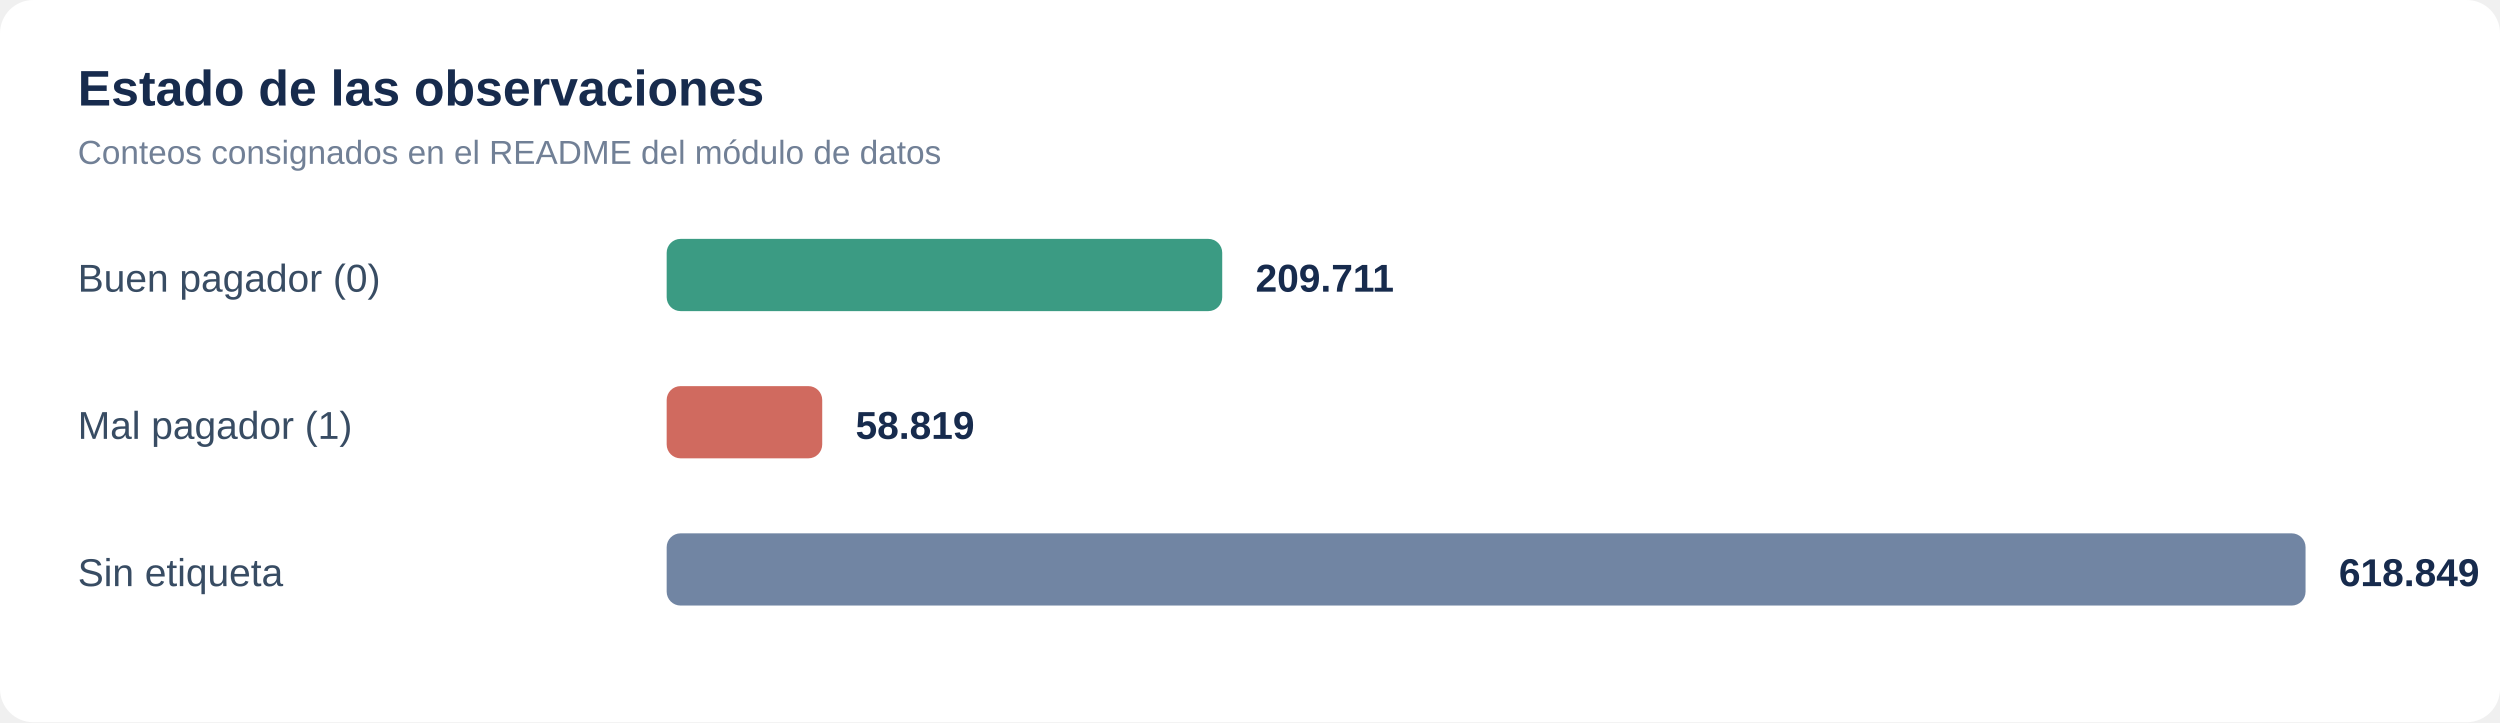
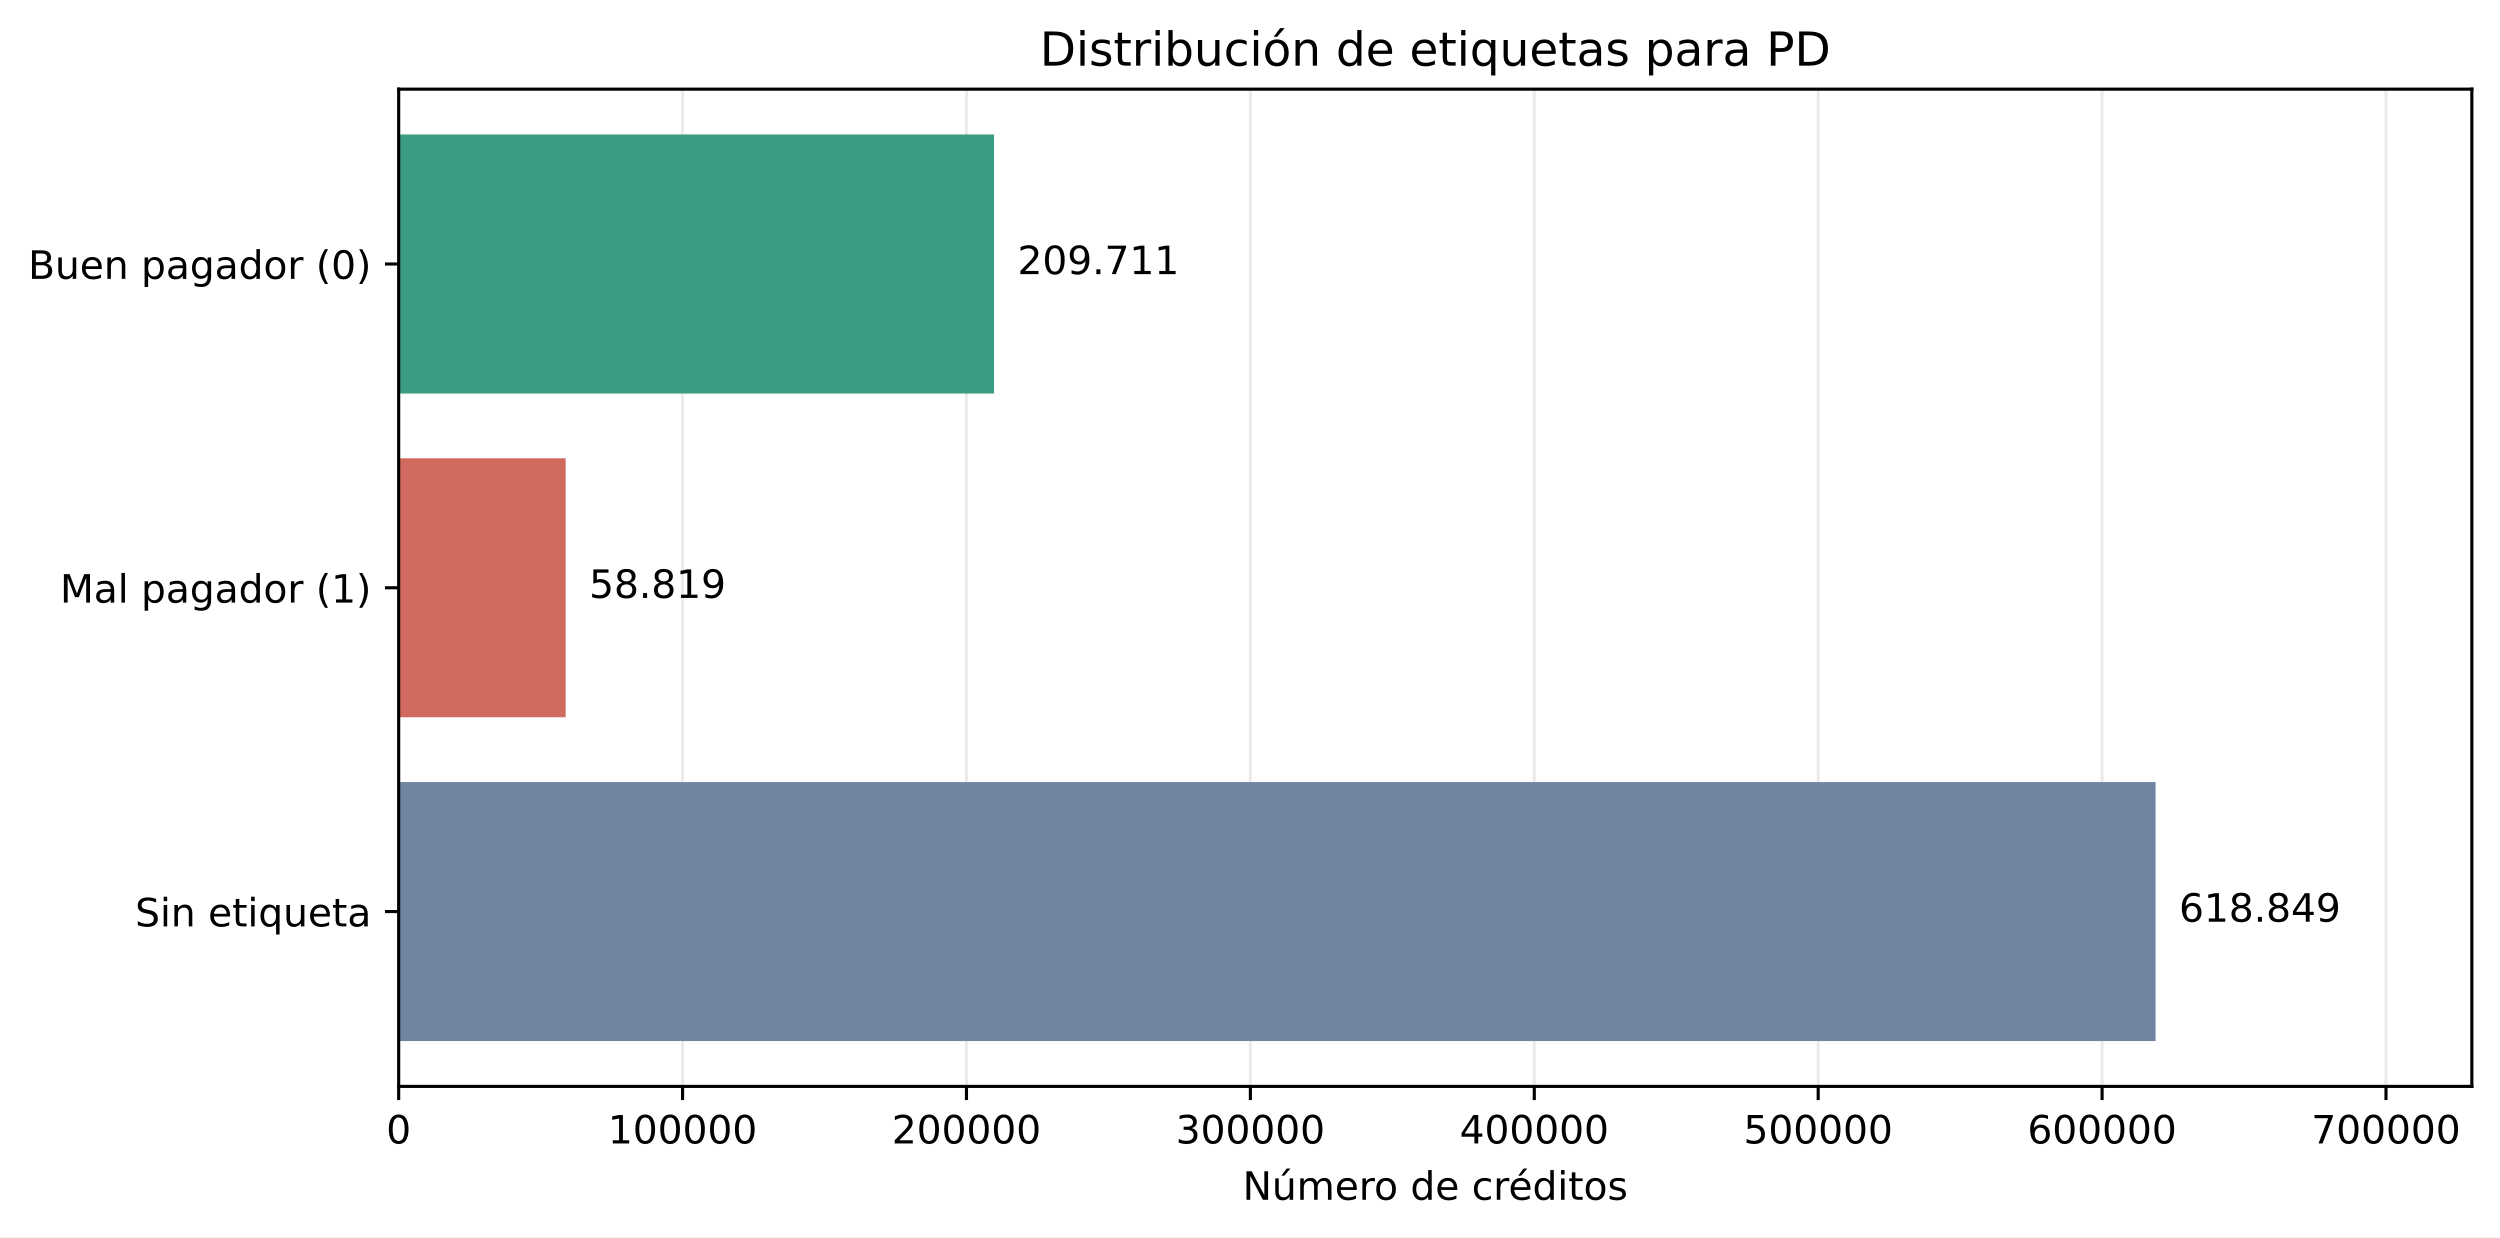
- <svg xmlns="http://www.w3.org/2000/svg" viewBox="0 0 900 260" role="img" aria-labelledby="title desc">
-   <rect width="900" height="260" rx="12" fill="#ffffff" />
-   <text x="28" y="38" fill="#172b4d" font-family="Segoe UI, Arial, sans-serif" font-size="18" font-weight="700">Estado de las observaciones</text>
-   <text x="28" y="59" fill="#718096" font-family="Segoe UI, Arial, sans-serif" font-size="12">Conteos consignados en el README del módulo de datos</text>
-   <text x="28" y="105" fill="#384c63" font-family="Segoe UI, Arial, sans-serif" font-size="14">Buen pagador (0)</text>
-   <rect x="240" y="86" width="200" height="26" rx="5" fill="#3b9b83" />
-   <text x="452" y="105" fill="#172b4d" font-family="Segoe UI, Arial, sans-serif" font-size="14" font-weight="700">209.711</text>
-   <text x="28" y="158" fill="#384c63" font-family="Segoe UI, Arial, sans-serif" font-size="14">Mal pagador (1)</text>
-   <rect x="240" y="139" width="56" height="26" rx="5" fill="#d06a5f" />
-   <text x="308" y="158" fill="#172b4d" font-family="Segoe UI, Arial, sans-serif" font-size="14" font-weight="700">58.819</text>
-   <text x="28" y="211" fill="#384c63" font-family="Segoe UI, Arial, sans-serif" font-size="14">Sin etiqueta</text>
-   <rect x="240" y="192" width="590" height="26" rx="5" fill="#7185a3" />
-   <text x="842" y="211" fill="#172b4d" font-family="Segoe UI, Arial, sans-serif" font-size="14" font-weight="700">618.849</text>
+ <svg xmlns="http://www.w3.org/2000/svg" xmlns:xlink="http://www.w3.org/1999/xlink" width="639.262pt" height="316.397pt" viewBox="0 0 639.262 316.397" version="1.1">
+   <defs>
+     <style type="text/css">*{stroke-linejoin: round; stroke-linecap: butt}</style>
+   </defs>
+   <g id="figure_1">
+     <g id="patch_1">
+       <path d="M 0 316.397  L 639.262 316.397  L 639.262 0  L 0 0  z " style="fill: #ffffff" />
+     </g>
+     <g id="axes_1">
+       <g id="patch_2">
+         <path d="M 101.942 277.796  L 632.062 277.796  L 632.062 22.798  L 101.942 22.798  z " style="fill: #ffffff" />
+       </g>
+       <g id="matplotlib.axis_1">
+         <g id="xtick_1">
+           <g id="line2d_1">
+             <path d="M 101.942 277.796  L 101.942 22.798  " clip-path="url(#p574860b2e4)" style="fill: none; stroke: #b0b0b0; stroke-opacity: 0.25; stroke-width: 0.8; stroke-linecap: square" />
+           </g>
+           <g id="line2d_2">
+             <defs>
+               <path id="me614da98b2" d="M 0 0  L 0 3.5  " style="stroke: #000000; stroke-width: 0.8" />
+             </defs>
+             <g>
+               <use xlink:href="#me614da98b2" x="101.942" y="277.796" style="stroke: #000000; stroke-width: 0.8" />
+             </g>
+           </g>
+           <g id="text_1">
+             <g transform="translate(98.76094 292.3934) scale(0.1 -0.1)">
+               <defs>
+                 <path id="DejaVuSans-13" d="M 2034 4250  Q 1547 4250 1301 3770  Q 1056 3291 1056 2328  Q 1056 1369 1301 889  Q 1547 409 2034 409  Q 2525 409 2770 889  Q 3016 1369 3016 2328  Q 3016 3291 2770 3770  Q 2525 4250 2034 4250  z M 2034 4750  Q 2819 4750 3233 4129  Q 3647 3509 3647 2328  Q 3647 1150 3233 529  Q 2819 -91 2034 -91  Q 1250 -91 836 529  Q 422 1150 422 2328  Q 422 3509 836 4129  Q 1250 4750 2034 4750  z " transform="scale(0.015625)" />
+               </defs>
+               <use xlink:href="#DejaVuSans-13" />
+             </g>
+           </g>
+         </g>
+         <g id="xtick_2">
+           <g id="line2d_3">
+             <path d="M 174.537 277.796  L 174.537 22.798  " clip-path="url(#p574860b2e4)" style="fill: none; stroke: #b0b0b0; stroke-opacity: 0.25; stroke-width: 0.8; stroke-linecap: square" />
+           </g>
+           <g id="line2d_4">
+             <g>
+               <use xlink:href="#me614da98b2" x="174.537" y="277.796" style="stroke: #000000; stroke-width: 0.8" />
+             </g>
+           </g>
+           <g id="text_2">
+             <g transform="translate(155.4498 292.3934) scale(0.1 -0.1)">
+               <defs>
+                 <path id="DejaVuSans-14" d="M 794 531  L 1825 531  L 1825 4091  L 703 3866  L 703 4441  L 1819 4666  L 2450 4666  L 2450 531  L 3481 531  L 3481 0  L 794 0  L 794 531  z " transform="scale(0.015625)" />
+               </defs>
+               <use xlink:href="#DejaVuSans-14" />
+               <use xlink:href="#DejaVuSans-13" transform="translate(63.625 0)" />
+               <use xlink:href="#DejaVuSans-13" transform="translate(127.25 0)" />
+               <use xlink:href="#DejaVuSans-13" transform="translate(190.875 0)" />
+               <use xlink:href="#DejaVuSans-13" transform="translate(254.5 0)" />
+               <use xlink:href="#DejaVuSans-13" transform="translate(318.125 0)" />
+             </g>
+           </g>
+         </g>
+         <g id="xtick_3">
+           <g id="line2d_5">
+             <path d="M 247.132 277.796  L 247.132 22.798  " clip-path="url(#p574860b2e4)" style="fill: none; stroke: #b0b0b0; stroke-opacity: 0.25; stroke-width: 0.8; stroke-linecap: square" />
+           </g>
+           <g id="line2d_6">
+             <g>
+               <use xlink:href="#me614da98b2" x="247.132" y="277.796" style="stroke: #000000; stroke-width: 0.8" />
+             </g>
+           </g>
+           <g id="text_3">
+             <g transform="translate(228.0449 292.3934) scale(0.1 -0.1)">
+               <defs>
+                 <path id="DejaVuSans-15" d="M 1228 531  L 3431 531  L 3431 0  L 469 0  L 469 531  Q 828 903 1448 1529  Q 2069 2156 2228 2338  Q 2531 2678 2651 2914  Q 2772 3150 2772 3378  Q 2772 3750 2511 3984  Q 2250 4219 1831 4219  Q 1534 4219 1204 4116  Q 875 4013 500 3803  L 500 4441  Q 881 4594 1212 4672  Q 1544 4750 1819 4750  Q 2544 4750 2975 4387  Q 3406 4025 3406 3419  Q 3406 3131 3298 2873  Q 3191 2616 2906 2266  Q 2828 2175 2409 1742  Q 1991 1309 1228 531  z " transform="scale(0.015625)" />
+               </defs>
+               <use xlink:href="#DejaVuSans-15" />
+               <use xlink:href="#DejaVuSans-13" transform="translate(63.625 0)" />
+               <use xlink:href="#DejaVuSans-13" transform="translate(127.25 0)" />
+               <use xlink:href="#DejaVuSans-13" transform="translate(190.875 0)" />
+               <use xlink:href="#DejaVuSans-13" transform="translate(254.5 0)" />
+               <use xlink:href="#DejaVuSans-13" transform="translate(318.125 0)" />
+             </g>
+           </g>
+         </g>
+         <g id="xtick_4">
+           <g id="line2d_7">
+             <path d="M 319.728 277.796  L 319.728 22.798  " clip-path="url(#p574860b2e4)" style="fill: none; stroke: #b0b0b0; stroke-opacity: 0.25; stroke-width: 0.8; stroke-linecap: square" />
+           </g>
+           <g id="line2d_8">
+             <g>
+               <use xlink:href="#me614da98b2" x="319.728" y="277.796" style="stroke: #000000; stroke-width: 0.8" />
+             </g>
+           </g>
+           <g id="text_4">
+             <g transform="translate(300.6401 292.3934) scale(0.1 -0.1)">
+               <defs>
+                 <path id="DejaVuSans-16" d="M 2597 2516  Q 3050 2419 3304 2112  Q 3559 1806 3559 1356  Q 3559 666 3084 287  Q 2609 -91 1734 -91  Q 1441 -91 1130 -33  Q 819 25 488 141  L 488 750  Q 750 597 1062 519  Q 1375 441 1716 441  Q 2309 441 2620 675  Q 2931 909 2931 1356  Q 2931 1769 2642 2001  Q 2353 2234 1838 2234  L 1294 2234  L 1294 2753  L 1863 2753  Q 2328 2753 2575 2939  Q 2822 3125 2822 3475  Q 2822 3834 2567 4026  Q 2313 4219 1838 4219  Q 1578 4219 1281 4162  Q 984 4106 628 3988  L 628 4550  Q 988 4650 1302 4700  Q 1616 4750 1894 4750  Q 2613 4750 3031 4423  Q 3450 4097 3450 3541  Q 3450 3153 3228 2886  Q 3006 2619 2597 2516  z " transform="scale(0.015625)" />
+               </defs>
+               <use xlink:href="#DejaVuSans-16" />
+               <use xlink:href="#DejaVuSans-13" transform="translate(63.625 0)" />
+               <use xlink:href="#DejaVuSans-13" transform="translate(127.25 0)" />
+               <use xlink:href="#DejaVuSans-13" transform="translate(190.875 0)" />
+               <use xlink:href="#DejaVuSans-13" transform="translate(254.5 0)" />
+               <use xlink:href="#DejaVuSans-13" transform="translate(318.125 0)" />
+             </g>
+           </g>
+         </g>
+         <g id="xtick_5">
+           <g id="line2d_9">
+             <path d="M 392.323 277.796  L 392.323 22.798  " clip-path="url(#p574860b2e4)" style="fill: none; stroke: #b0b0b0; stroke-opacity: 0.25; stroke-width: 0.8; stroke-linecap: square" />
+           </g>
+           <g id="line2d_10">
+             <g>
+               <use xlink:href="#me614da98b2" x="392.323" y="277.796" style="stroke: #000000; stroke-width: 0.8" />
+             </g>
+           </g>
+           <g id="text_5">
+             <g transform="translate(373.2352 292.3934) scale(0.1 -0.1)">
+               <defs>
+                 <path id="DejaVuSans-17" d="M 2419 4116  L 825 1625  L 2419 1625  L 2419 4116  z M 2253 4666  L 3047 4666  L 3047 1625  L 3713 1625  L 3713 1100  L 3047 1100  L 3047 0  L 2419 0  L 2419 1100  L 313 1100  L 313 1709  L 2253 4666  z " transform="scale(0.015625)" />
+               </defs>
+               <use xlink:href="#DejaVuSans-17" />
+               <use xlink:href="#DejaVuSans-13" transform="translate(63.625 0)" />
+               <use xlink:href="#DejaVuSans-13" transform="translate(127.25 0)" />
+               <use xlink:href="#DejaVuSans-13" transform="translate(190.875 0)" />
+               <use xlink:href="#DejaVuSans-13" transform="translate(254.5 0)" />
+               <use xlink:href="#DejaVuSans-13" transform="translate(318.125 0)" />
+             </g>
+           </g>
+         </g>
+         <g id="xtick_6">
+           <g id="line2d_11">
+             <path d="M 464.918 277.796  L 464.918 22.798  " clip-path="url(#p574860b2e4)" style="fill: none; stroke: #b0b0b0; stroke-opacity: 0.25; stroke-width: 0.8; stroke-linecap: square" />
+           </g>
+           <g id="line2d_12">
+             <g>
+               <use xlink:href="#me614da98b2" x="464.918" y="277.796" style="stroke: #000000; stroke-width: 0.8" />
+             </g>
+           </g>
+           <g id="text_6">
+             <g transform="translate(445.8303 292.3934) scale(0.1 -0.1)">
+               <defs>
+                 <path id="DejaVuSans-18" d="M 691 4666  L 3169 4666  L 3169 4134  L 1269 4134  L 1269 2991  Q 1406 3038 1543 3061  Q 1681 3084 1819 3084  Q 2600 3084 3056 2656  Q 3513 2228 3513 1497  Q 3513 744 3044 326  Q 2575 -91 1722 -91  Q 1428 -91 1123 -41  Q 819 9 494 109  L 494 744  Q 775 591 1075 516  Q 1375 441 1709 441  Q 2250 441 2565 725  Q 2881 1009 2881 1497  Q 2881 1984 2565 2268  Q 2250 2553 1709 2553  Q 1456 2553 1204 2497  Q 953 2441 691 2322  L 691 4666  z " transform="scale(0.015625)" />
+               </defs>
+               <use xlink:href="#DejaVuSans-18" />
+               <use xlink:href="#DejaVuSans-13" transform="translate(63.625 0)" />
+               <use xlink:href="#DejaVuSans-13" transform="translate(127.25 0)" />
+               <use xlink:href="#DejaVuSans-13" transform="translate(190.875 0)" />
+               <use xlink:href="#DejaVuSans-13" transform="translate(254.5 0)" />
+               <use xlink:href="#DejaVuSans-13" transform="translate(318.125 0)" />
+             </g>
+           </g>
+         </g>
+         <g id="xtick_7">
+           <g id="line2d_13">
+             <path d="M 537.513 277.796  L 537.513 22.798  " clip-path="url(#p574860b2e4)" style="fill: none; stroke: #b0b0b0; stroke-opacity: 0.25; stroke-width: 0.8; stroke-linecap: square" />
+           </g>
+           <g id="line2d_14">
+             <g>
+               <use xlink:href="#me614da98b2" x="537.513" y="277.796" style="stroke: #000000; stroke-width: 0.8" />
+             </g>
+           </g>
+           <g id="text_7">
+             <g transform="translate(518.4255 292.3934) scale(0.1 -0.1)">
+               <defs>
+                 <path id="DejaVuSans-19" d="M 2113 2584  Q 1688 2584 1439 2293  Q 1191 2003 1191 1497  Q 1191 994 1439 701  Q 1688 409 2113 409  Q 2538 409 2786 701  Q 3034 994 3034 1497  Q 3034 2003 2786 2293  Q 2538 2584 2113 2584  z M 3366 4563  L 3366 3988  Q 3128 4100 2886 4159  Q 2644 4219 2406 4219  Q 1781 4219 1451 3797  Q 1122 3375 1075 2522  Q 1259 2794 1537 2939  Q 1816 3084 2150 3084  Q 2853 3084 3261 2657  Q 3669 2231 3669 1497  Q 3669 778 3244 343  Q 2819 -91 2113 -91  Q 1303 -91 875 529  Q 447 1150 447 2328  Q 447 3434 972 4092  Q 1497 4750 2381 4750  Q 2619 4750 2861 4703  Q 3103 4656 3366 4563  z " transform="scale(0.015625)" />
+               </defs>
+               <use xlink:href="#DejaVuSans-19" />
+               <use xlink:href="#DejaVuSans-13" transform="translate(63.625 0)" />
+               <use xlink:href="#DejaVuSans-13" transform="translate(127.25 0)" />
+               <use xlink:href="#DejaVuSans-13" transform="translate(190.875 0)" />
+               <use xlink:href="#DejaVuSans-13" transform="translate(254.5 0)" />
+               <use xlink:href="#DejaVuSans-13" transform="translate(318.125 0)" />
+             </g>
+           </g>
+         </g>
+         <g id="xtick_8">
+           <g id="line2d_15">
+             <path d="M 610.108 277.796  L 610.108 22.798  " clip-path="url(#p574860b2e4)" style="fill: none; stroke: #b0b0b0; stroke-opacity: 0.25; stroke-width: 0.8; stroke-linecap: square" />
+           </g>
+           <g id="line2d_16">
+             <g>
+               <use xlink:href="#me614da98b2" x="610.108" y="277.796" style="stroke: #000000; stroke-width: 0.8" />
+             </g>
+           </g>
+           <g id="text_8">
+             <g transform="translate(591.0206 292.3934) scale(0.1 -0.1)">
+               <defs>
+                 <path id="DejaVuSans-1a" d="M 525 4666  L 3525 4666  L 3525 4397  L 1831 0  L 1172 0  L 2766 4134  L 525 4134  L 525 4666  z " transform="scale(0.015625)" />
+               </defs>
+               <use xlink:href="#DejaVuSans-1a" />
+               <use xlink:href="#DejaVuSans-13" transform="translate(63.625 0)" />
+               <use xlink:href="#DejaVuSans-13" transform="translate(127.25 0)" />
+               <use xlink:href="#DejaVuSans-13" transform="translate(190.875 0)" />
+               <use xlink:href="#DejaVuSans-13" transform="translate(254.5 0)" />
+               <use xlink:href="#DejaVuSans-13" transform="translate(318.125 0)" />
+             </g>
+           </g>
+         </g>
+         <g id="text_9">
+           <g transform="translate(317.7538 306.7942) scale(0.1 -0.1)">
+             <defs>
+               <path id="DejaVuSans-31" d="M 628 4666  L 1478 4666  L 3547 763  L 3547 4666  L 4159 4666  L 4159 0  L 3309 0  L 1241 3903  L 1241 0  L 628 0  L 628 4666  z " transform="scale(0.015625)" />
+               <path id="DejaVuSans-bc" d="M 544 1381  L 544 3500  L 1119 3500  L 1119 1403  Q 1119 906 1312 657  Q 1506 409 1894 409  Q 2359 409 2629 706  Q 2900 1003 2900 1516  L 2900 3500  L 3475 3500  L 3475 0  L 2900 0  L 2900 538  Q 2691 219 2414 64  Q 2138 -91 1772 -91  Q 1169 -91 856 284  Q 544 659 544 1381  z M 1991 3584  L 1991 3584  z M 2418 5119  L 3040 5119  L 2022 3944  L 1543 3944  L 2418 5119  z " transform="scale(0.015625)" />
+               <path id="DejaVuSans-50" d="M 3328 2828  Q 3544 3216 3844 3400  Q 4144 3584 4550 3584  Q 5097 3584 5394 3201  Q 5691 2819 5691 2113  L 5691 0  L 5113 0  L 5113 2094  Q 5113 2597 4934 2840  Q 4756 3084 4391 3084  Q 3944 3084 3684 2787  Q 3425 2491 3425 1978  L 3425 0  L 2847 0  L 2847 2094  Q 2847 2600 2669 2842  Q 2491 3084 2119 3084  Q 1678 3084 1418 2786  Q 1159 2488 1159 1978  L 1159 0  L 581 0  L 581 3500  L 1159 3500  L 1159 2956  Q 1356 3278 1631 3431  Q 1906 3584 2284 3584  Q 2666 3584 2933 3390  Q 3200 3197 3328 2828  z " transform="scale(0.015625)" />
+               <path id="DejaVuSans-48" d="M 3597 1894  L 3597 1613  L 953 1613  Q 991 1019 1311 708  Q 1631 397 2203 397  Q 2534 397 2845 478  Q 3156 559 3463 722  L 3463 178  Q 3153 47 2828 -22  Q 2503 -91 2169 -91  Q 1331 -91 842 396  Q 353 884 353 1716  Q 353 2575 817 3079  Q 1281 3584 2069 3584  Q 2775 3584 3186 3129  Q 3597 2675 3597 1894  z M 3022 2063  Q 3016 2534 2758 2815  Q 2500 3097 2075 3097  Q 1594 3097 1305 2825  Q 1016 2553 972 2059  L 3022 2063  z " transform="scale(0.015625)" />
+               <path id="DejaVuSans-55" d="M 2631 2963  Q 2534 3019 2420 3045  Q 2306 3072 2169 3072  Q 1681 3072 1420 2755  Q 1159 2438 1159 1844  L 1159 0  L 581 0  L 581 3500  L 1159 3500  L 1159 2956  Q 1341 3275 1631 3429  Q 1922 3584 2338 3584  Q 2397 3584 2469 3576  Q 2541 3569 2628 3553  L 2631 2963  z " transform="scale(0.015625)" />
+               <path id="DejaVuSans-52" d="M 1959 3097  Q 1497 3097 1228 2736  Q 959 2375 959 1747  Q 959 1119 1226 758  Q 1494 397 1959 397  Q 2419 397 2687 759  Q 2956 1122 2956 1747  Q 2956 2369 2687 2733  Q 2419 3097 1959 3097  z M 1959 3584  Q 2709 3584 3137 3096  Q 3566 2609 3566 1747  Q 3566 888 3137 398  Q 2709 -91 1959 -91  Q 1206 -91 779 398  Q 353 888 353 1747  Q 353 2609 779 3096  Q 1206 3584 1959 3584  z " transform="scale(0.015625)" />
+               <path id="DejaVuSans-3" transform="scale(0.015625)" />
+               <path id="DejaVuSans-47" d="M 2906 2969  L 2906 4863  L 3481 4863  L 3481 0  L 2906 0  L 2906 525  Q 2725 213 2448 61  Q 2172 -91 1784 -91  Q 1150 -91 751 415  Q 353 922 353 1747  Q 353 2572 751 3078  Q 1150 3584 1784 3584  Q 2172 3584 2448 3432  Q 2725 3281 2906 2969  z M 947 1747  Q 947 1113 1208 752  Q 1469 391 1925 391  Q 2381 391 2643 752  Q 2906 1113 2906 1747  Q 2906 2381 2643 2742  Q 2381 3103 1925 3103  Q 1469 3103 1208 2742  Q 947 2381 947 1747  z " transform="scale(0.015625)" />
+               <path id="DejaVuSans-46" d="M 3122 3366  L 3122 2828  Q 2878 2963 2633 3030  Q 2388 3097 2138 3097  Q 1578 3097 1268 2742  Q 959 2388 959 1747  Q 959 1106 1268 751  Q 1578 397 2138 397  Q 2388 397 2633 464  Q 2878 531 3122 666  L 3122 134  Q 2881 22 2623 -34  Q 2366 -91 2075 -91  Q 1284 -91 818 406  Q 353 903 353 1747  Q 353 2603 823 3093  Q 1294 3584 2113 3584  Q 2378 3584 2631 3529  Q 2884 3475 3122 3366  z " transform="scale(0.015625)" />
+               <path id="DejaVuSans-ab" d="M 3597 1894  L 3597 1613  L 953 1613  Q 991 1019 1311 708  Q 1631 397 2203 397  Q 2534 397 2845 478  Q 3156 559 3463 722  L 3463 178  Q 3153 47 2828 -22  Q 2503 -91 2169 -91  Q 1331 -91 842 396  Q 353 884 353 1716  Q 353 2575 817 3079  Q 1281 3584 2069 3584  Q 2775 3584 3186 3129  Q 3597 2675 3597 1894  z M 3022 2063  Q 3016 2534 2758 2815  Q 2500 3097 2075 3097  Q 1594 3097 1305 2825  Q 1016 2553 972 2059  L 3022 2063  z M 2468 5119  L 3090 5119  L 2072 3944  L 1593 3944  L 2468 5119  z " transform="scale(0.015625)" />
+               <path id="DejaVuSans-4c" d="M 603 3500  L 1178 3500  L 1178 0  L 603 0  L 603 3500  z M 603 4863  L 1178 4863  L 1178 4134  L 603 4134  L 603 4863  z " transform="scale(0.015625)" />
+               <path id="DejaVuSans-57" d="M 1172 4494  L 1172 3500  L 2356 3500  L 2356 3053  L 1172 3053  L 1172 1153  Q 1172 725 1289 603  Q 1406 481 1766 481  L 2356 481  L 2356 0  L 1766 0  Q 1100 0 847 248  Q 594 497 594 1153  L 594 3053  L 172 3053  L 172 3500  L 594 3500  L 594 4494  L 1172 4494  z " transform="scale(0.015625)" />
+               <path id="DejaVuSans-56" d="M 2834 3397  L 2834 2853  Q 2591 2978 2328 3040  Q 2066 3103 1784 3103  Q 1356 3103 1142 2972  Q 928 2841 928 2578  Q 928 2378 1081 2264  Q 1234 2150 1697 2047  L 1894 2003  Q 2506 1872 2764 1633  Q 3022 1394 3022 966  Q 3022 478 2636 193  Q 2250 -91 1575 -91  Q 1294 -91 989 -36  Q 684 19 347 128  L 347 722  Q 666 556 975 473  Q 1284 391 1588 391  Q 1994 391 2212 530  Q 2431 669 2431 922  Q 2431 1156 2273 1281  Q 2116 1406 1581 1522  L 1381 1569  Q 847 1681 609 1914  Q 372 2147 372 2553  Q 372 3047 722 3315  Q 1072 3584 1716 3584  Q 2034 3584 2315 3537  Q 2597 3491 2834 3397  z " transform="scale(0.015625)" />
+             </defs>
+             <use xlink:href="#DejaVuSans-31" />
+             <use xlink:href="#DejaVuSans-bc" transform="translate(74.8125 0)" />
+             <use xlink:href="#DejaVuSans-50" transform="translate(138.1875 0)" />
+             <use xlink:href="#DejaVuSans-48" transform="translate(235.5938 0)" />
+             <use xlink:href="#DejaVuSans-55" transform="translate(297.125 0)" />
+             <use xlink:href="#DejaVuSans-52" transform="translate(336.0312 0)" />
+             <use xlink:href="#DejaVuSans-3" transform="translate(397.2188 0)" />
+             <use xlink:href="#DejaVuSans-47" transform="translate(429 0)" />
+             <use xlink:href="#DejaVuSans-48" transform="translate(492.4844 0)" />
+             <use xlink:href="#DejaVuSans-3" transform="translate(554.0156 0)" />
+             <use xlink:href="#DejaVuSans-46" transform="translate(585.7969 0)" />
+             <use xlink:href="#DejaVuSans-55" transform="translate(640.7812 0)" />
+             <use xlink:href="#DejaVuSans-ab" transform="translate(679.6875 0)" />
+             <use xlink:href="#DejaVuSans-47" transform="translate(741.2188 0)" />
+             <use xlink:href="#DejaVuSans-4c" transform="translate(804.7031 0)" />
+             <use xlink:href="#DejaVuSans-57" transform="translate(832.4844 0)" />
+             <use xlink:href="#DejaVuSans-52" transform="translate(871.6875 0)" />
+             <use xlink:href="#DejaVuSans-56" transform="translate(932.875 0)" />
+           </g>
+         </g>
+       </g>
+       <g id="matplotlib.axis_2">
+         <g id="ytick_1">
+           <g id="line2d_17">
+             <defs>
+               <path id="mfe0ea2c685" d="M 0 0  L -3.5 0  " style="stroke: #000000; stroke-width: 0.8" />
+             </defs>
+             <g>
+               <use xlink:href="#mfe0ea2c685" x="101.942" y="67.506" style="stroke: #000000; stroke-width: 0.8" />
+             </g>
+           </g>
+           <g id="text_10">
+             <g transform="translate(7.2 71.30473) scale(0.1 -0.1)">
+               <defs>
+                 <path id="DejaVuSans-25" d="M 1259 2228  L 1259 519  L 2272 519  Q 2781 519 3026 730  Q 3272 941 3272 1375  Q 3272 1813 3026 2020  Q 2781 2228 2272 2228  L 1259 2228  z M 1259 4147  L 1259 2741  L 2194 2741  Q 2656 2741 2882 2914  Q 3109 3088 3109 3444  Q 3109 3797 2882 3972  Q 2656 4147 2194 4147  L 1259 4147  z M 628 4666  L 2241 4666  Q 2963 4666 3353 4366  Q 3744 4066 3744 3513  Q 3744 3084 3544 2831  Q 3344 2578 2956 2516  Q 3422 2416 3680 2098  Q 3938 1781 3938 1306  Q 3938 681 3513 340  Q 3088 0 2303 0  L 628 0  L 628 4666  z " transform="scale(0.015625)" />
+                 <path id="DejaVuSans-58" d="M 544 1381  L 544 3500  L 1119 3500  L 1119 1403  Q 1119 906 1312 657  Q 1506 409 1894 409  Q 2359 409 2629 706  Q 2900 1003 2900 1516  L 2900 3500  L 3475 3500  L 3475 0  L 2900 0  L 2900 538  Q 2691 219 2414 64  Q 2138 -91 1772 -91  Q 1169 -91 856 284  Q 544 659 544 1381  z M 1991 3584  L 1991 3584  z " transform="scale(0.015625)" />
+                 <path id="DejaVuSans-51" d="M 3513 2113  L 3513 0  L 2938 0  L 2938 2094  Q 2938 2591 2744 2837  Q 2550 3084 2163 3084  Q 1697 3084 1428 2787  Q 1159 2491 1159 1978  L 1159 0  L 581 0  L 581 3500  L 1159 3500  L 1159 2956  Q 1366 3272 1645 3428  Q 1925 3584 2291 3584  Q 2894 3584 3203 3211  Q 3513 2838 3513 2113  z " transform="scale(0.015625)" />
+                 <path id="DejaVuSans-53" d="M 1159 525  L 1159 -1331  L 581 -1331  L 581 3500  L 1159 3500  L 1159 2969  Q 1341 3281 1617 3432  Q 1894 3584 2278 3584  Q 2916 3584 3314 3078  Q 3713 2572 3713 1747  Q 3713 922 3314 415  Q 2916 -91 2278 -91  Q 1894 -91 1617 61  Q 1341 213 1159 525  z M 3116 1747  Q 3116 2381 2855 2742  Q 2594 3103 2138 3103  Q 1681 3103 1420 2742  Q 1159 2381 1159 1747  Q 1159 1113 1420 752  Q 1681 391 2138 391  Q 2594 391 2855 752  Q 3116 1113 3116 1747  z " transform="scale(0.015625)" />
+                 <path id="DejaVuSans-44" d="M 2194 1759  Q 1497 1759 1228 1600  Q 959 1441 959 1056  Q 959 750 1161 570  Q 1363 391 1709 391  Q 2188 391 2477 730  Q 2766 1069 2766 1631  L 2766 1759  L 2194 1759  z M 3341 1997  L 3341 0  L 2766 0  L 2766 531  Q 2569 213 2275 61  Q 1981 -91 1556 -91  Q 1019 -91 701 211  Q 384 513 384 1019  Q 384 1609 779 1909  Q 1175 2209 1959 2209  L 2766 2209  L 2766 2266  Q 2766 2663 2505 2880  Q 2244 3097 1772 3097  Q 1472 3097 1187 3025  Q 903 2953 641 2809  L 641 3341  Q 956 3463 1253 3523  Q 1550 3584 1831 3584  Q 2591 3584 2966 3190  Q 3341 2797 3341 1997  z " transform="scale(0.015625)" />
+                 <path id="DejaVuSans-4a" d="M 2906 1791  Q 2906 2416 2648 2759  Q 2391 3103 1925 3103  Q 1463 3103 1205 2759  Q 947 2416 947 1791  Q 947 1169 1205 825  Q 1463 481 1925 481  Q 2391 481 2648 825  Q 2906 1169 2906 1791  z M 3481 434  Q 3481 -459 3084 -895  Q 2688 -1331 1869 -1331  Q 1566 -1331 1297 -1286  Q 1028 -1241 775 -1147  L 775 -588  Q 1028 -725 1275 -790  Q 1522 -856 1778 -856  Q 2344 -856 2625 -561  Q 2906 -266 2906 331  L 2906 616  Q 2728 306 2450 153  Q 2172 0 1784 0  Q 1141 0 747 490  Q 353 981 353 1791  Q 353 2603 747 3093  Q 1141 3584 1784 3584  Q 2172 3584 2450 3431  Q 2728 3278 2906 2969  L 2906 3500  L 3481 3500  L 3481 434  z " transform="scale(0.015625)" />
+                 <path id="DejaVuSans-b" d="M 1984 4856  Q 1566 4138 1362 3434  Q 1159 2731 1159 2009  Q 1159 1288 1364 580  Q 1569 -128 1984 -844  L 1484 -844  Q 1016 -109 783 600  Q 550 1309 550 2009  Q 550 2706 781 3412  Q 1013 4119 1484 4856  L 1984 4856  z " transform="scale(0.015625)" />
+                 <path id="DejaVuSans-c" d="M 513 4856  L 1013 4856  Q 1481 4119 1714 3412  Q 1947 2706 1947 2009  Q 1947 1309 1714 600  Q 1481 -109 1013 -844  L 513 -844  Q 928 -128 1133 580  Q 1338 1288 1338 2009  Q 1338 2731 1133 3434  Q 928 4138 513 4856  z " transform="scale(0.015625)" />
+               </defs>
+               <use xlink:href="#DejaVuSans-25" />
+               <use xlink:href="#DejaVuSans-58" transform="translate(68.60938 0)" />
+               <use xlink:href="#DejaVuSans-48" transform="translate(131.9844 0)" />
+               <use xlink:href="#DejaVuSans-51" transform="translate(193.5156 0)" />
+               <use xlink:href="#DejaVuSans-3" transform="translate(256.8906 0)" />
+               <use xlink:href="#DejaVuSans-53" transform="translate(288.6719 0)" />
+               <use xlink:href="#DejaVuSans-44" transform="translate(352.1562 0)" />
+               <use xlink:href="#DejaVuSans-4a" transform="translate(413.4375 0)" />
+               <use xlink:href="#DejaVuSans-44" transform="translate(476.9219 0)" />
+               <use xlink:href="#DejaVuSans-47" transform="translate(538.2031 0)" />
+               <use xlink:href="#DejaVuSans-52" transform="translate(601.6875 0)" />
+               <use xlink:href="#DejaVuSans-55" transform="translate(662.875 0)" />
+               <use xlink:href="#DejaVuSans-3" transform="translate(703.9844 0)" />
+               <use xlink:href="#DejaVuSans-b" transform="translate(735.7656 0)" />
+               <use xlink:href="#DejaVuSans-13" transform="translate(774.7812 0)" />
+               <use xlink:href="#DejaVuSans-c" transform="translate(838.4062 0)" />
+             </g>
+           </g>
+         </g>
+         <g id="ytick_2">
+           <g id="line2d_18">
+             <g>
+               <use xlink:href="#mfe0ea2c685" x="101.942" y="150.297" style="stroke: #000000; stroke-width: 0.8" />
+             </g>
+           </g>
+           <g id="text_11">
+             <g transform="translate(15.35469 154.0962) scale(0.1 -0.1)">
+               <defs>
+                 <path id="DejaVuSans-30" d="M 628 4666  L 1569 4666  L 2759 1491  L 3956 4666  L 4897 4666  L 4897 0  L 4281 0  L 4281 4097  L 3078 897  L 2444 897  L 1241 4097  L 1241 0  L 628 0  L 628 4666  z " transform="scale(0.015625)" />
+                 <path id="DejaVuSans-4f" d="M 603 4863  L 1178 4863  L 1178 0  L 603 0  L 603 4863  z " transform="scale(0.015625)" />
+               </defs>
+               <use xlink:href="#DejaVuSans-30" />
+               <use xlink:href="#DejaVuSans-44" transform="translate(86.28125 0)" />
+               <use xlink:href="#DejaVuSans-4f" transform="translate(147.5625 0)" />
+               <use xlink:href="#DejaVuSans-3" transform="translate(175.3438 0)" />
+               <use xlink:href="#DejaVuSans-53" transform="translate(207.125 0)" />
+               <use xlink:href="#DejaVuSans-44" transform="translate(270.6094 0)" />
+               <use xlink:href="#DejaVuSans-4a" transform="translate(331.8906 0)" />
+               <use xlink:href="#DejaVuSans-44" transform="translate(395.375 0)" />
+               <use xlink:href="#DejaVuSans-47" transform="translate(456.6562 0)" />
+               <use xlink:href="#DejaVuSans-52" transform="translate(520.1406 0)" />
+               <use xlink:href="#DejaVuSans-55" transform="translate(581.3281 0)" />
+               <use xlink:href="#DejaVuSans-3" transform="translate(622.4375 0)" />
+               <use xlink:href="#DejaVuSans-b" transform="translate(654.2188 0)" />
+               <use xlink:href="#DejaVuSans-14" transform="translate(693.2344 0)" />
+               <use xlink:href="#DejaVuSans-c" transform="translate(756.8594 0)" />
+             </g>
+           </g>
+         </g>
+         <g id="ytick_3">
+           <g id="line2d_19">
+             <g>
+               <use xlink:href="#mfe0ea2c685" x="101.942" y="233.088" style="stroke: #000000; stroke-width: 0.8" />
+             </g>
+           </g>
+           <g id="text_12">
+             <g transform="translate(34.56094 236.8876) scale(0.1 -0.1)">
+               <defs>
+                 <path id="DejaVuSans-36" d="M 3425 4513  L 3425 3897  Q 3066 4069 2747 4153  Q 2428 4238 2131 4238  Q 1616 4238 1336 4038  Q 1056 3838 1056 3469  Q 1056 3159 1242 3001  Q 1428 2844 1947 2747  L 2328 2669  Q 3034 2534 3370 2195  Q 3706 1856 3706 1288  Q 3706 609 3251 259  Q 2797 -91 1919 -91  Q 1588 -91 1214 -16  Q 841 59 441 206  L 441 856  Q 825 641 1194 531  Q 1563 422 1919 422  Q 2459 422 2753 634  Q 3047 847 3047 1241  Q 3047 1584 2836 1778  Q 2625 1972 2144 2069  L 1759 2144  Q 1053 2284 737 2584  Q 422 2884 422 3419  Q 422 4038 858 4394  Q 1294 4750 2059 4750  Q 2388 4750 2728 4690  Q 3069 4631 3425 4513  z " transform="scale(0.015625)" />
+                 <path id="DejaVuSans-54" d="M 947 1747  Q 947 1113 1208 752  Q 1469 391 1925 391  Q 2381 391 2643 752  Q 2906 1113 2906 1747  Q 2906 2381 2643 2742  Q 2381 3103 1925 3103  Q 1469 3103 1208 2742  Q 947 2381 947 1747  z M 2906 525  Q 2725 213 2448 61  Q 2172 -91 1784 -91  Q 1150 -91 751 415  Q 353 922 353 1747  Q 353 2572 751 3078  Q 1150 3584 1784 3584  Q 2172 3584 2448 3432  Q 2725 3281 2906 2969  L 2906 3500  L 3481 3500  L 3481 -1331  L 2906 -1331  L 2906 525  z " transform="scale(0.015625)" />
+               </defs>
+               <use xlink:href="#DejaVuSans-36" />
+               <use xlink:href="#DejaVuSans-4c" transform="translate(63.48438 0)" />
+               <use xlink:href="#DejaVuSans-51" transform="translate(91.26562 0)" />
+               <use xlink:href="#DejaVuSans-3" transform="translate(154.6406 0)" />
+               <use xlink:href="#DejaVuSans-48" transform="translate(186.4219 0)" />
+               <use xlink:href="#DejaVuSans-57" transform="translate(247.9531 0)" />
+               <use xlink:href="#DejaVuSans-4c" transform="translate(287.1562 0)" />
+               <use xlink:href="#DejaVuSans-54" transform="translate(314.9375 0)" />
+               <use xlink:href="#DejaVuSans-58" transform="translate(378.4219 0)" />
+               <use xlink:href="#DejaVuSans-48" transform="translate(441.7969 0)" />
+               <use xlink:href="#DejaVuSans-57" transform="translate(503.3281 0)" />
+               <use xlink:href="#DejaVuSans-44" transform="translate(542.5312 0)" />
+             </g>
+           </g>
+         </g>
+       </g>
+       <g id="patch_3">
+         <path d="M 101.942 34.389  L 254.182 34.389  L 254.182 100.622  L 101.942 100.622  z " clip-path="url(#p574860b2e4)" style="fill: #3b9b83" />
+       </g>
+       <g id="patch_4">
+         <path d="M 101.942 117.18  L 144.642 117.18  L 144.642 183.414  L 101.942 183.414  z " clip-path="url(#p574860b2e4)" style="fill: #d06a5f" />
+       </g>
+       <g id="patch_5">
+         <path d="M 101.942 199.972  L 551.196 199.972  L 551.196 266.205  L 101.942 266.205  z " clip-path="url(#p574860b2e4)" style="fill: #7185a3" />
+       </g>
+       <g id="patch_6">
+         <path d="M 101.942 277.796  L 101.942 22.798  " style="fill: none; stroke: #000000; stroke-width: 0.8; stroke-linejoin: miter; stroke-linecap: square" />
+       </g>
+       <g id="patch_7">
+         <path d="M 632.062 277.796  L 632.062 22.798  " style="fill: none; stroke: #000000; stroke-width: 0.8; stroke-linejoin: miter; stroke-linecap: square" />
+       </g>
+       <g id="patch_8">
+         <path d="M 101.942 277.796  L 632.062 277.796  " style="fill: none; stroke: #000000; stroke-width: 0.8; stroke-linejoin: miter; stroke-linecap: square" />
+       </g>
+       <g id="patch_9">
+         <path d="M 101.942 22.798  L 632.062 22.798  " style="fill: none; stroke: #000000; stroke-width: 0.8; stroke-linejoin: miter; stroke-linecap: square" />
+       </g>
+       <g id="text_13">
+         <g transform="translate(260.1822 70.10316) scale(0.1 -0.1)">
+           <defs>
+             <path id="DejaVuSans-1c" d="M 703 97  L 703 672  Q 941 559 1184 500  Q 1428 441 1663 441  Q 2288 441 2617 861  Q 2947 1281 2994 2138  Q 2813 1869 2534 1725  Q 2256 1581 1919 1581  Q 1219 1581 811 2004  Q 403 2428 403 3163  Q 403 3881 828 4315  Q 1253 4750 1959 4750  Q 2769 4750 3195 4129  Q 3622 3509 3622 2328  Q 3622 1225 3098 567  Q 2575 -91 1691 -91  Q 1453 -91 1209 -44  Q 966 3 703 97  z M 1959 2075  Q 2384 2075 2632 2365  Q 2881 2656 2881 3163  Q 2881 3666 2632 3958  Q 2384 4250 1959 4250  Q 1534 4250 1286 3958  Q 1038 3666 1038 3163  Q 1038 2656 1286 2365  Q 1534 2075 1959 2075  z " transform="scale(0.015625)" />
+             <path id="DejaVuSans-11" d="M 684 794  L 1344 794  L 1344 0  L 684 0  L 684 794  z " transform="scale(0.015625)" />
+           </defs>
+           <use xlink:href="#DejaVuSans-15" />
+           <use xlink:href="#DejaVuSans-13" transform="translate(63.625 0)" />
+           <use xlink:href="#DejaVuSans-1c" transform="translate(127.25 0)" />
+           <use xlink:href="#DejaVuSans-11" transform="translate(190.875 0)" />
+           <use xlink:href="#DejaVuSans-1a" transform="translate(222.6562 0)" />
+           <use xlink:href="#DejaVuSans-14" transform="translate(286.2812 0)" />
+           <use xlink:href="#DejaVuSans-14" transform="translate(349.9062 0)" />
+         </g>
+       </g>
+       <g id="text_14">
+         <g transform="translate(150.6419 152.8946) scale(0.1 -0.1)">
+           <defs>
+             <path id="DejaVuSans-1b" d="M 2034 2216  Q 1584 2216 1326 1975  Q 1069 1734 1069 1313  Q 1069 891 1326 650  Q 1584 409 2034 409  Q 2484 409 2743 651  Q 3003 894 3003 1313  Q 3003 1734 2745 1975  Q 2488 2216 2034 2216  z M 1403 2484  Q 997 2584 770 2862  Q 544 3141 544 3541  Q 544 4100 942 4425  Q 1341 4750 2034 4750  Q 2731 4750 3128 4425  Q 3525 4100 3525 3541  Q 3525 3141 3298 2862  Q 3072 2584 2669 2484  Q 3125 2378 3379 2068  Q 3634 1759 3634 1313  Q 3634 634 3220 271  Q 2806 -91 2034 -91  Q 1263 -91 848 271  Q 434 634 434 1313  Q 434 1759 690 2068  Q 947 2378 1403 2484  z M 1172 3481  Q 1172 3119 1398 2916  Q 1625 2713 2034 2713  Q 2441 2713 2670 2916  Q 2900 3119 2900 3481  Q 2900 3844 2670 4047  Q 2441 4250 2034 4250  Q 1625 4250 1398 4047  Q 1172 3844 1172 3481  z " transform="scale(0.015625)" />
+           </defs>
+           <use xlink:href="#DejaVuSans-18" />
+           <use xlink:href="#DejaVuSans-1b" transform="translate(63.625 0)" />
+           <use xlink:href="#DejaVuSans-11" transform="translate(127.25 0)" />
+           <use xlink:href="#DejaVuSans-1b" transform="translate(159.0312 0)" />
+           <use xlink:href="#DejaVuSans-14" transform="translate(222.6562 0)" />
+           <use xlink:href="#DejaVuSans-1c" transform="translate(286.2812 0)" />
+         </g>
+       </g>
+       <g id="text_15">
+         <g transform="translate(557.1964 235.6861) scale(0.1 -0.1)">
+           <use xlink:href="#DejaVuSans-19" />
+           <use xlink:href="#DejaVuSans-14" transform="translate(63.625 0)" />
+           <use xlink:href="#DejaVuSans-1b" transform="translate(127.25 0)" />
+           <use xlink:href="#DejaVuSans-11" transform="translate(190.875 0)" />
+           <use xlink:href="#DejaVuSans-1b" transform="translate(222.6562 0)" />
+           <use xlink:href="#DejaVuSans-17" transform="translate(286.2812 0)" />
+           <use xlink:href="#DejaVuSans-1c" transform="translate(349.9062 0)" />
+         </g>
+       </g>
+       <g id="text_16">
+         <g transform="translate(265.8881 16.79812) scale(0.12 -0.12)">
+           <defs>
+             <path id="DejaVuSans-27" d="M 1259 4147  L 1259 519  L 2022 519  Q 2988 519 3436 956  Q 3884 1394 3884 2338  Q 3884 3275 3436 3711  Q 2988 4147 2022 4147  L 1259 4147  z M 628 4666  L 1925 4666  Q 3281 4666 3915 4102  Q 4550 3538 4550 2338  Q 4550 1131 3912 565  Q 3275 0 1925 0  L 628 0  L 628 4666  z " transform="scale(0.015625)" />
+             <path id="DejaVuSans-45" d="M 3116 1747  Q 3116 2381 2855 2742  Q 2594 3103 2138 3103  Q 1681 3103 1420 2742  Q 1159 2381 1159 1747  Q 1159 1113 1420 752  Q 1681 391 2138 391  Q 2594 391 2855 752  Q 3116 1113 3116 1747  z M 1159 2969  Q 1341 3281 1617 3432  Q 1894 3584 2278 3584  Q 2916 3584 3314 3078  Q 3713 2572 3713 1747  Q 3713 922 3314 415  Q 2916 -91 2278 -91  Q 1894 -91 1617 61  Q 1341 213 1159 525  L 1159 0  L 581 0  L 581 4863  L 1159 4863  L 1159 2969  z " transform="scale(0.015625)" />
+             <path id="DejaVuSans-b5" d="M 1959 3097  Q 1497 3097 1228 2736  Q 959 2375 959 1747  Q 959 1119 1226 758  Q 1494 397 1959 397  Q 2419 397 2687 759  Q 2956 1122 2956 1747  Q 2956 2369 2687 2733  Q 2419 3097 1959 3097  z M 1959 3584  Q 2709 3584 3137 3096  Q 3566 2609 3566 1747  Q 3566 888 3137 398  Q 2709 -91 1959 -91  Q 1206 -91 779 398  Q 353 888 353 1747  Q 353 2609 779 3096  Q 1206 3584 1959 3584  z M 2393 5119  L 3015 5119  L 1997 3944  L 1518 3944  L 2393 5119  z " transform="scale(0.015625)" />
+             <path id="DejaVuSans-33" d="M 1259 4147  L 1259 2394  L 2053 2394  Q 2494 2394 2734 2622  Q 2975 2850 2975 3272  Q 2975 3691 2734 3919  Q 2494 4147 2053 4147  L 1259 4147  z M 628 4666  L 2053 4666  Q 2838 4666 3239 4311  Q 3641 3956 3641 3272  Q 3641 2581 3239 2228  Q 2838 1875 2053 1875  L 1259 1875  L 1259 0  L 628 0  L 628 4666  z " transform="scale(0.015625)" />
+           </defs>
+           <use xlink:href="#DejaVuSans-27" />
+           <use xlink:href="#DejaVuSans-4c" transform="translate(77 0)" />
+           <use xlink:href="#DejaVuSans-56" transform="translate(104.7812 0)" />
+           <use xlink:href="#DejaVuSans-57" transform="translate(156.875 0)" />
+           <use xlink:href="#DejaVuSans-55" transform="translate(196.0781 0)" />
+           <use xlink:href="#DejaVuSans-4c" transform="translate(237.1875 0)" />
+           <use xlink:href="#DejaVuSans-45" transform="translate(264.9688 0)" />
+           <use xlink:href="#DejaVuSans-58" transform="translate(328.4531 0)" />
+           <use xlink:href="#DejaVuSans-46" transform="translate(391.8281 0)" />
+           <use xlink:href="#DejaVuSans-4c" transform="translate(446.8125 0)" />
+           <use xlink:href="#DejaVuSans-b5" transform="translate(474.5938 0)" />
+           <use xlink:href="#DejaVuSans-51" transform="translate(535.7812 0)" />
+           <use xlink:href="#DejaVuSans-3" transform="translate(599.1562 0)" />
+           <use xlink:href="#DejaVuSans-47" transform="translate(630.9375 0)" />
+           <use xlink:href="#DejaVuSans-48" transform="translate(694.4219 0)" />
+           <use xlink:href="#DejaVuSans-3" transform="translate(755.9531 0)" />
+           <use xlink:href="#DejaVuSans-48" transform="translate(787.7344 0)" />
+           <use xlink:href="#DejaVuSans-57" transform="translate(849.2656 0)" />
+           <use xlink:href="#DejaVuSans-4c" transform="translate(888.4688 0)" />
+           <use xlink:href="#DejaVuSans-54" transform="translate(916.25 0)" />
+           <use xlink:href="#DejaVuSans-58" transform="translate(979.7344 0)" />
+           <use xlink:href="#DejaVuSans-48" transform="translate(1043.109 0)" />
+           <use xlink:href="#DejaVuSans-57" transform="translate(1104.641 0)" />
+           <use xlink:href="#DejaVuSans-44" transform="translate(1143.844 0)" />
+           <use xlink:href="#DejaVuSans-56" transform="translate(1205.125 0)" />
+           <use xlink:href="#DejaVuSans-3" transform="translate(1257.219 0)" />
+           <use xlink:href="#DejaVuSans-53" transform="translate(1289 0)" />
+           <use xlink:href="#DejaVuSans-44" transform="translate(1352.484 0)" />
+           <use xlink:href="#DejaVuSans-55" transform="translate(1413.766 0)" />
+           <use xlink:href="#DejaVuSans-44" transform="translate(1454.875 0)" />
+           <use xlink:href="#DejaVuSans-3" transform="translate(1516.156 0)" />
+           <use xlink:href="#DejaVuSans-33" transform="translate(1547.938 0)" />
+           <use xlink:href="#DejaVuSans-27" transform="translate(1608.234 0)" />
+         </g>
+       </g>
+     </g>
+   </g>
+   <defs>
+     <clipPath id="p574860b2e4">
+       <rect x="101.942" y="22.798" width="530.12" height="254.998" />
+     </clipPath>
+   </defs>
</svg>
